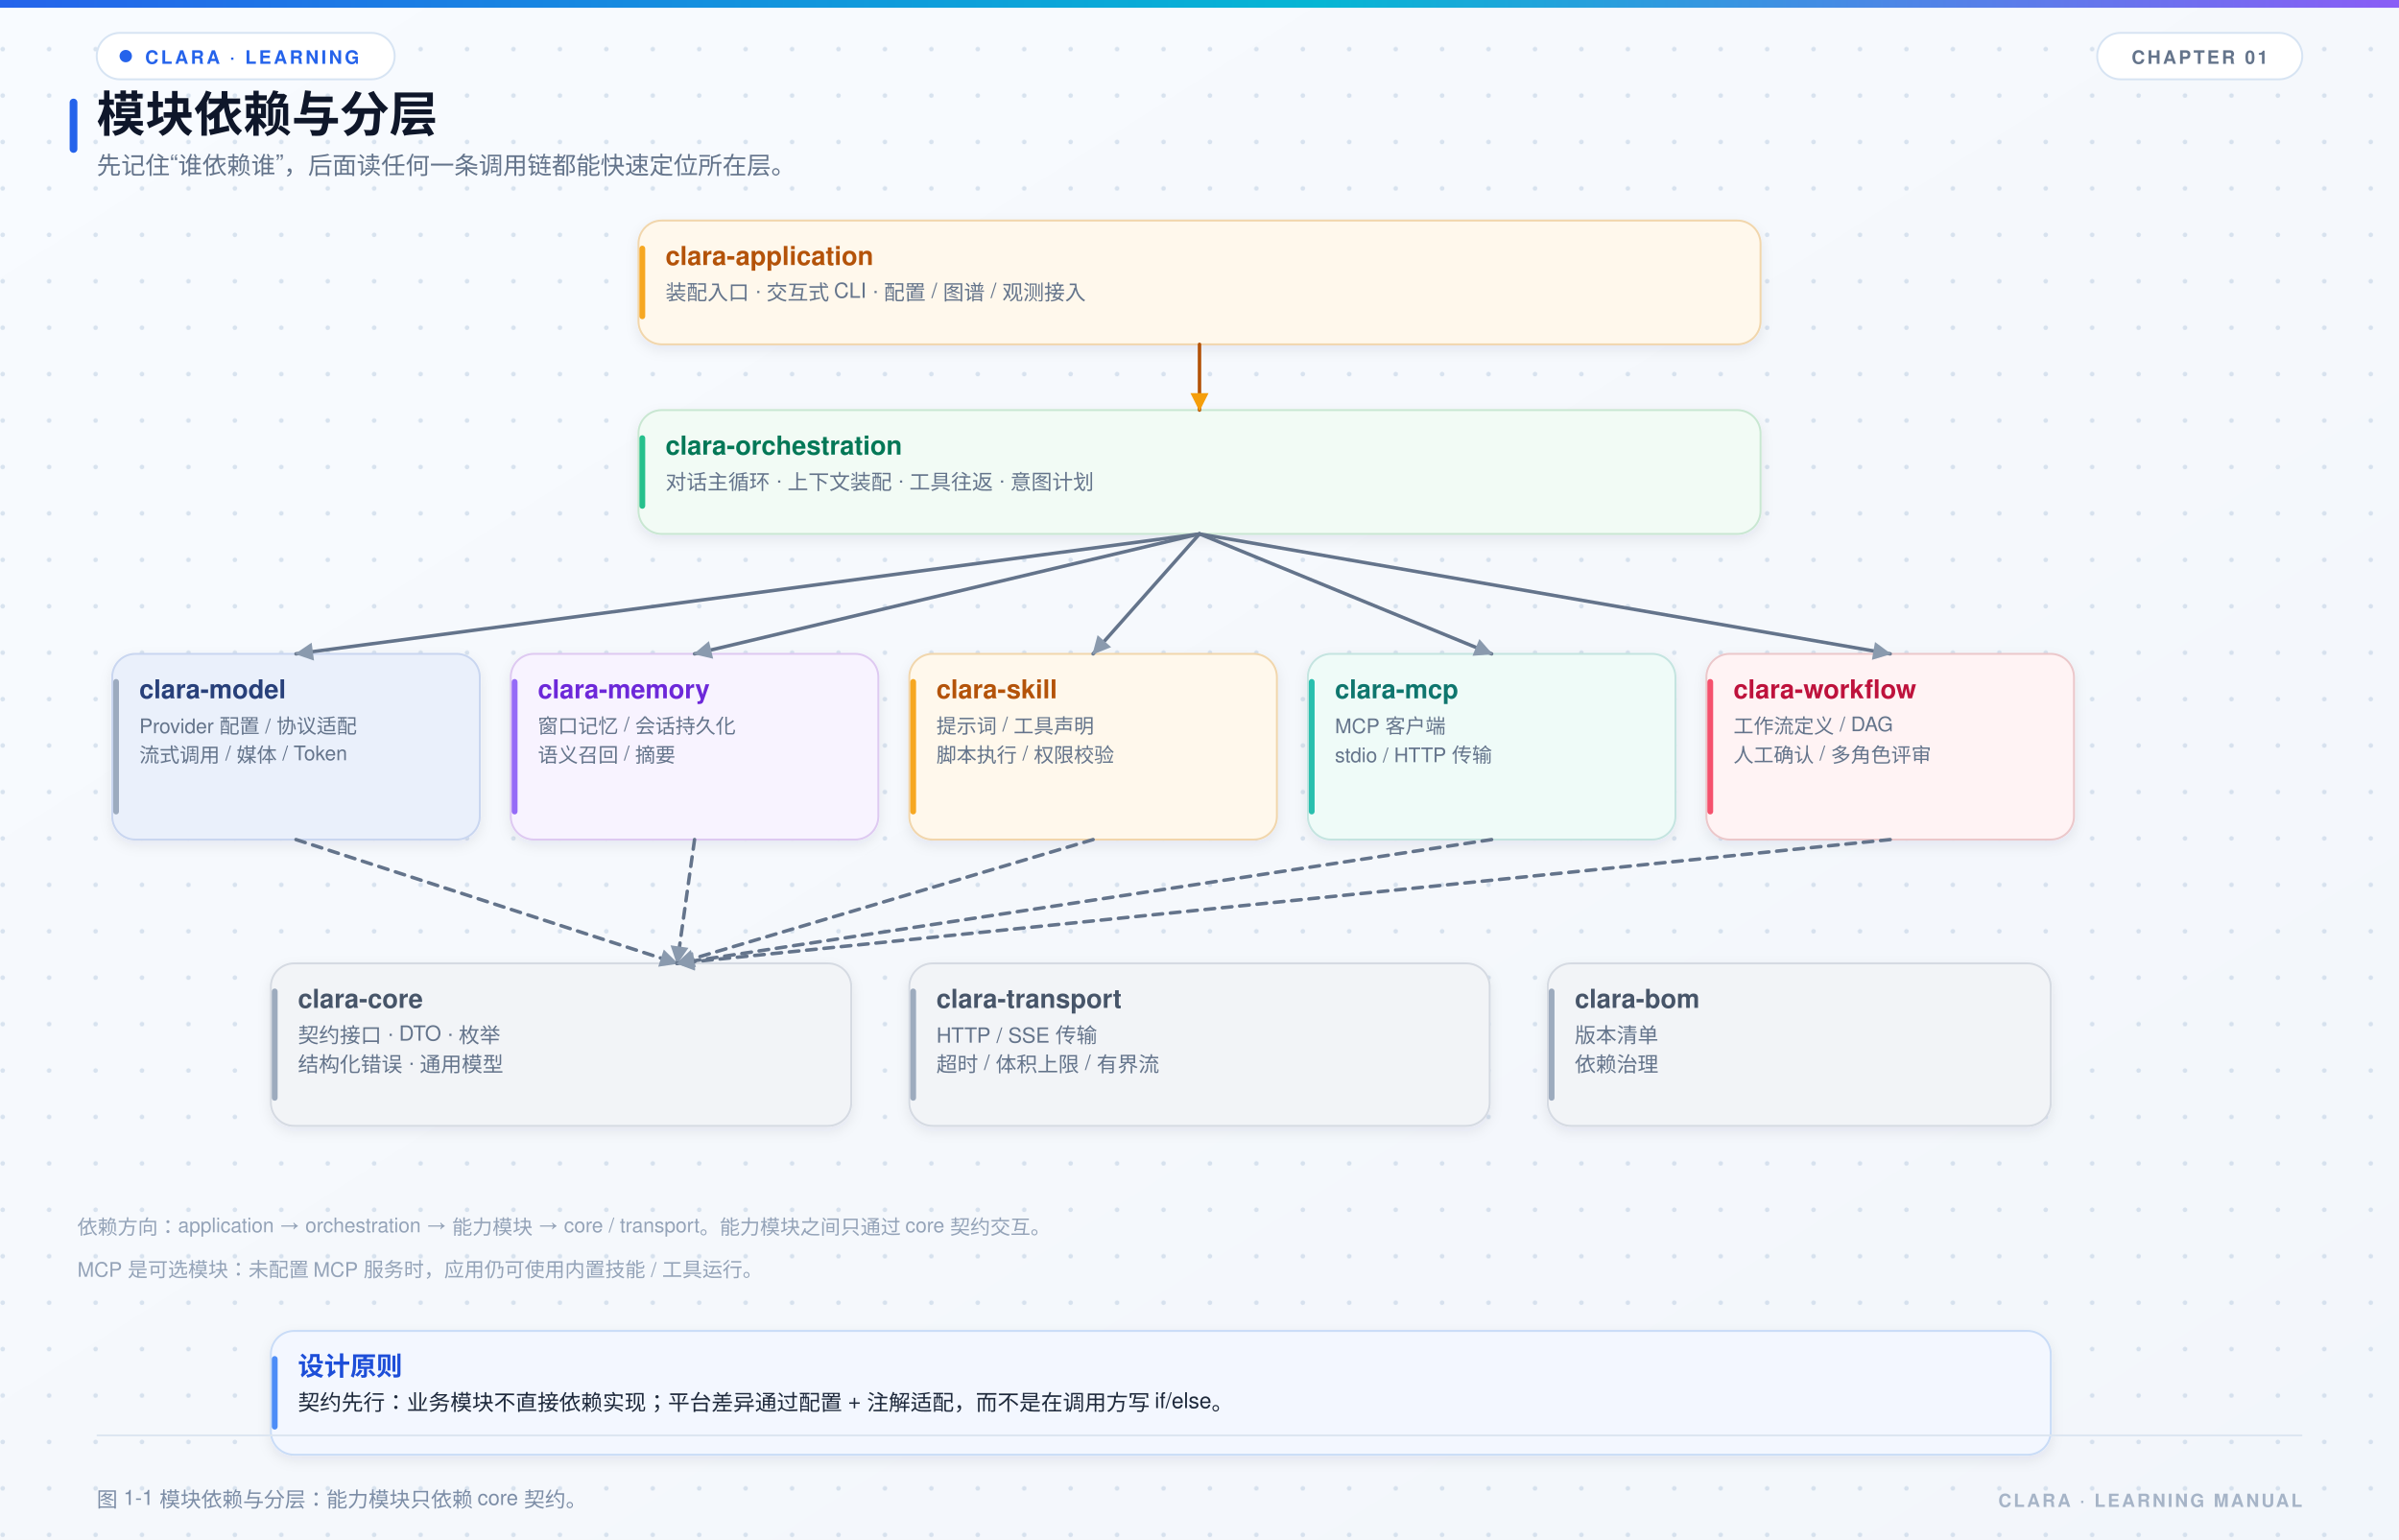
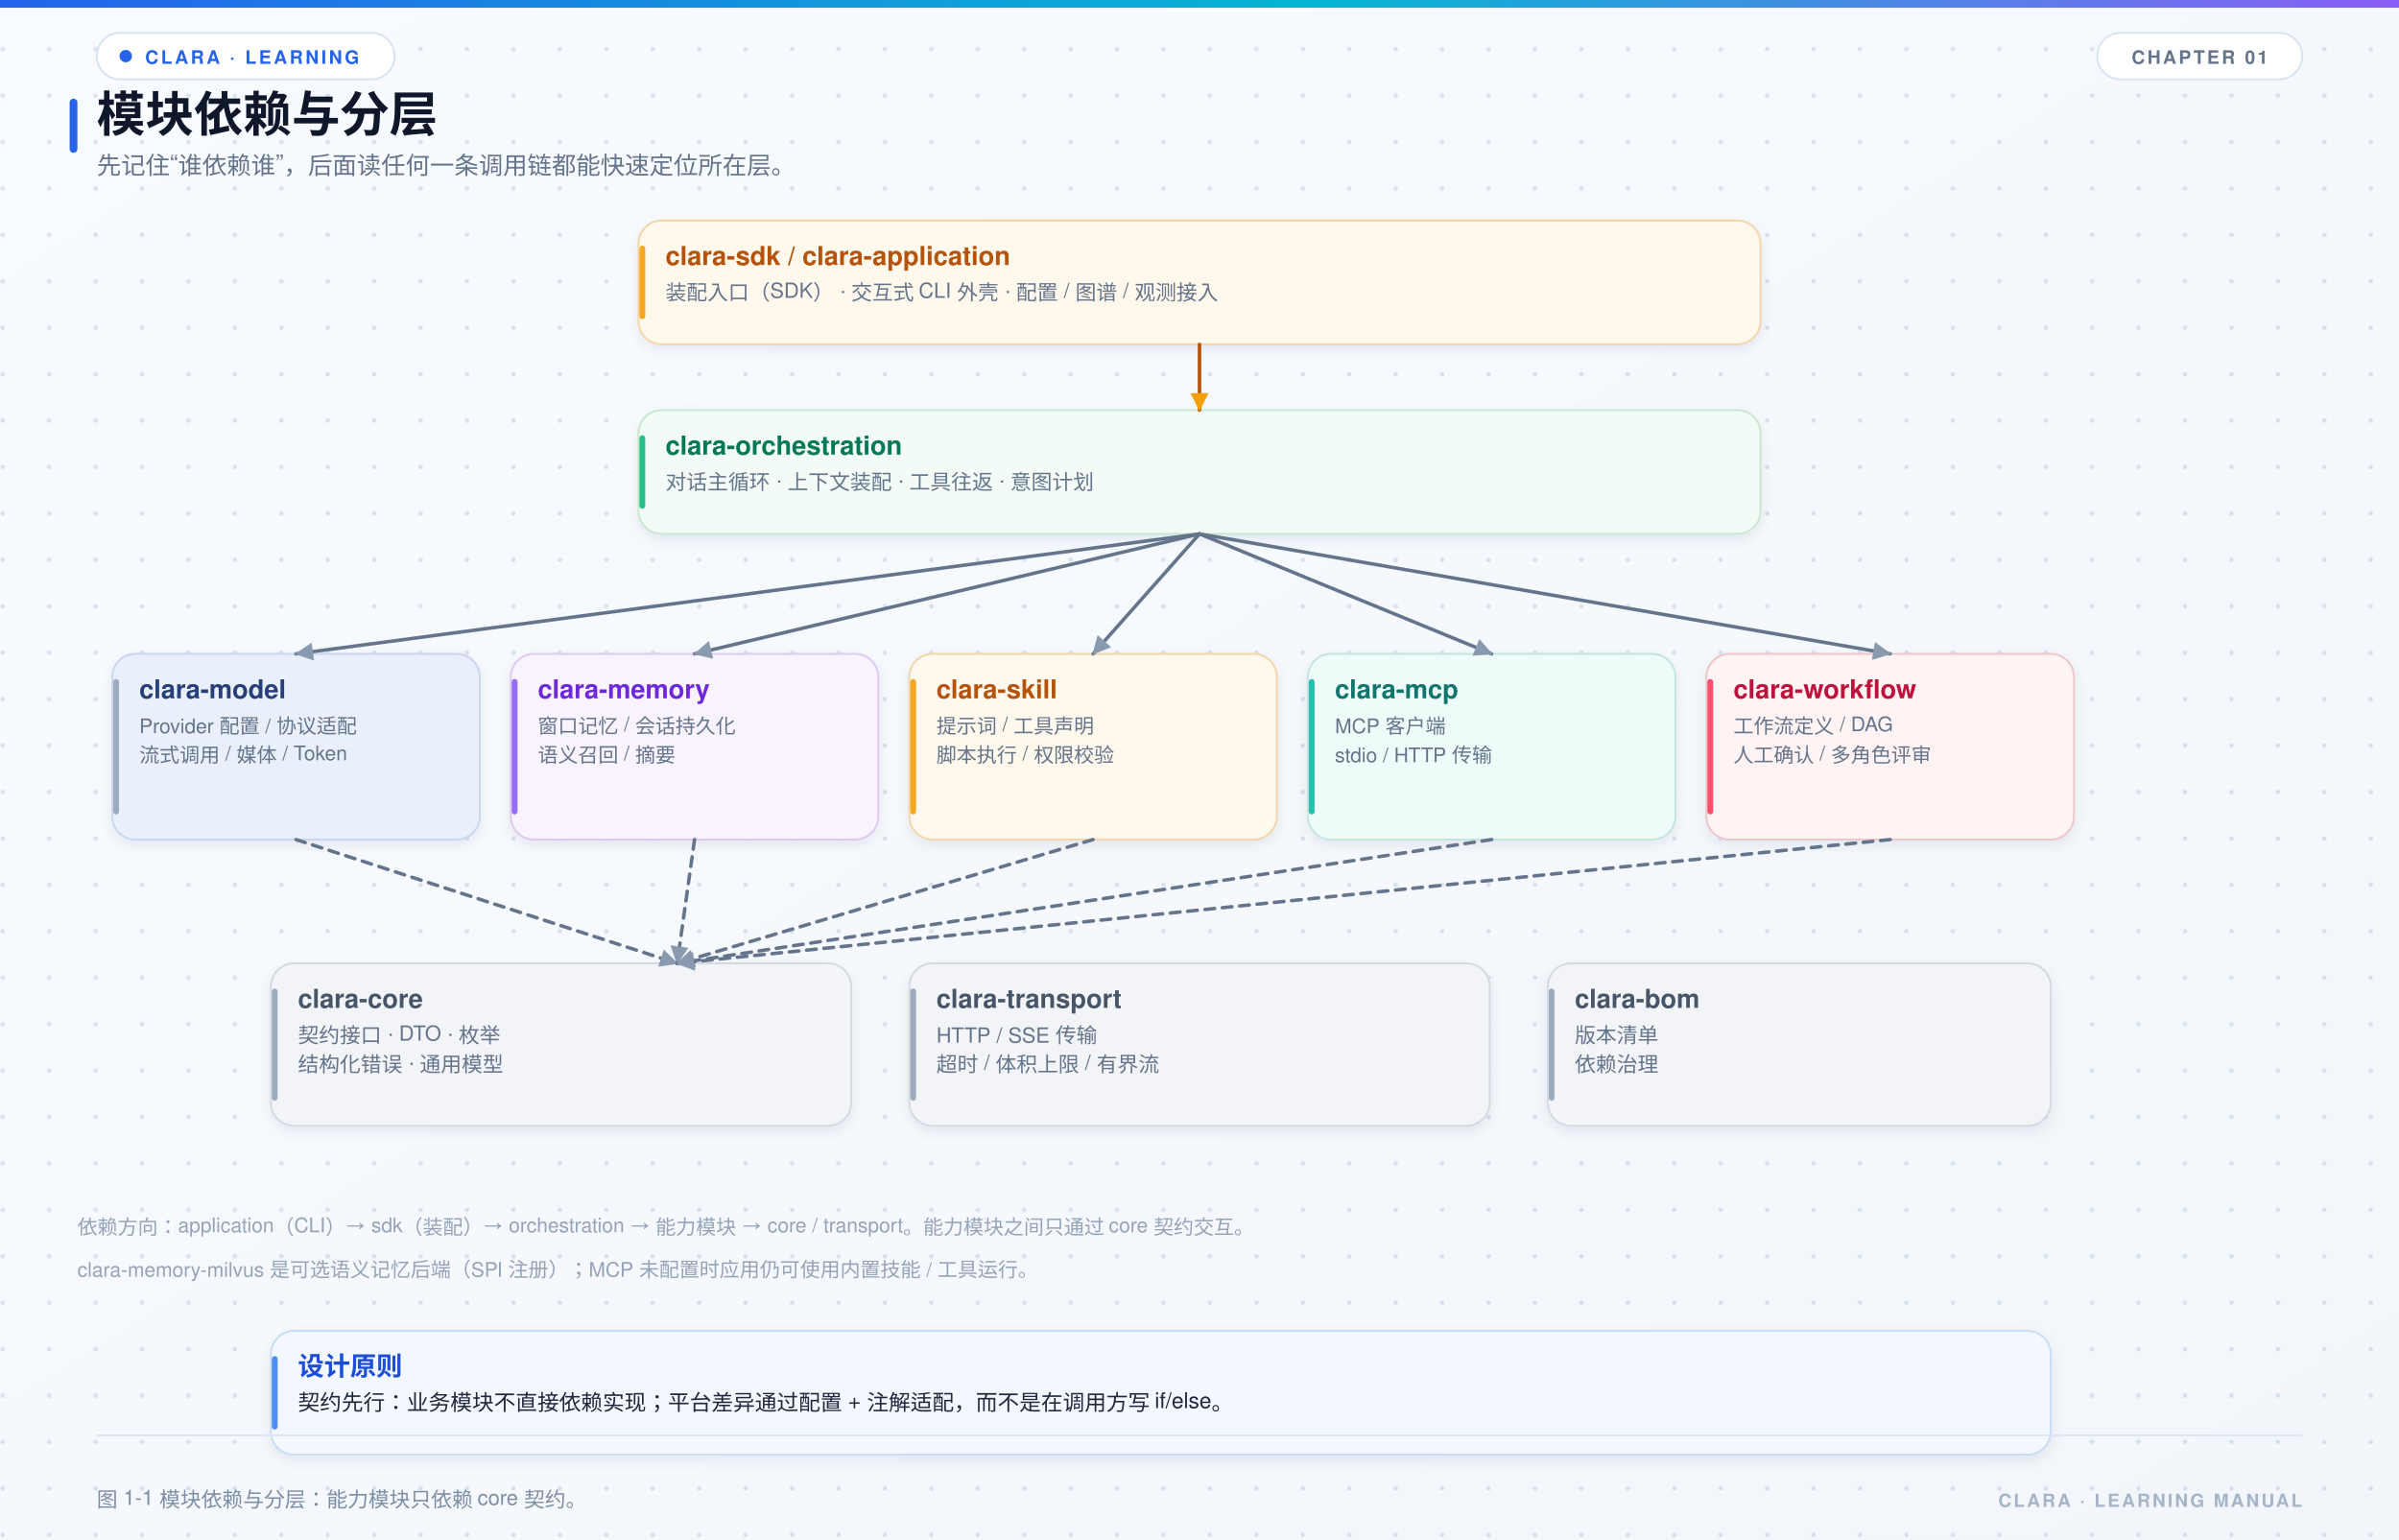
<svg xmlns="http://www.w3.org/2000/svg" viewBox="0 0 1240 796" width="1240" height="796" font-family="'Segoe UI Variable','Segoe UI','Microsoft YaHei UI','Microsoft YaHei',Helvetica,Arial,sans-serif">
  <defs>
    <linearGradient id="bgGrad" x1="0" y1="0" x2="1" y2="1">
      <stop offset="0" stop-color="#F8FBFF" />
      <stop offset="0.55" stop-color="#F5F8FC" />
      <stop offset="1" stop-color="#F2F6FB" />
    </linearGradient>
    <linearGradient id="topLine" x1="0" y1="0" x2="1" y2="0">
      <stop offset="0" stop-color="#2563EB" />
      <stop offset="0.55" stop-color="#06B6D4" />
      <stop offset="1" stop-color="#8B5CF6" />
    </linearGradient>
    <linearGradient id="divider" x1="0" y1="0" x2="1" y2="0">
      <stop offset="0" stop-color="#BFD3EC" />
      <stop offset="1" stop-color="#E4EDF7" stop-opacity="0" />
    </linearGradient>
    <pattern id="dotGrid" width="24" height="24" patternUnits="userSpaceOnUse">
      <circle cx="1.4" cy="1.4" r="1.2" fill="#AFC3DB" opacity="0.42" />
    </pattern>
    <filter id="cardShadow" x="-12%" y="-18%" width="124%" height="142%">
      <feDropShadow dx="0" dy="2.5" stdDeviation="3.2" flood-color="#22324A" flood-opacity="0.075" />
    </filter>
    <marker id="arrowGray" viewBox="0 0 10 10" refX="8.5" refY="5" markerWidth="6.5" markerHeight="6.5" orient="auto-start-reverse">
      <path d="M1,1 L9,5 L1,9 z" fill="#8A9AAE" />
    </marker>
    <marker id="arrowDark" viewBox="0 0 10 10" refX="8.5" refY="5" markerWidth="6.5" markerHeight="6.5" orient="auto-start-reverse">
      <path d="M1,1 L9,5 L1,9 z" fill="#64748B" />
    </marker>
    <marker id="arrowBlue" viewBox="0 0 10 10" refX="8.5" refY="5" markerWidth="6.5" markerHeight="6.5" orient="auto-start-reverse">
      <path d="M1,1 L9,5 L1,9 z" fill="#3B82F6" />
    </marker>
    <marker id="arrowGreen" viewBox="0 0 10 10" refX="8.5" refY="5" markerWidth="6.5" markerHeight="6.5" orient="auto-start-reverse">
      <path d="M1,1 L9,5 L1,9 z" fill="#10B981" />
    </marker>
    <marker id="arrowOrange" viewBox="0 0 10 10" refX="8.5" refY="5" markerWidth="6.5" markerHeight="6.5" orient="auto-start-reverse">
      <path d="M1,1 L9,5 L1,9 z" fill="#F59E0B" />
    </marker>
    <marker id="arrowPurple" viewBox="0 0 10 10" refX="8.5" refY="5" markerWidth="6.5" markerHeight="6.5" orient="auto-start-reverse">
      <path d="M1,1 L9,5 L1,9 z" fill="#8B5CF6" />
    </marker>
    <marker id="arrowRed" viewBox="0 0 10 10" refX="8.5" refY="5" markerWidth="6.5" markerHeight="6.5" orient="auto-start-reverse">
      <path d="M1,1 L9,5 L1,9 z" fill="#F43F5E" />
    </marker>
  </defs>
  <rect x="0" y="0" width="1240" height="796" fill="url(#bgGrad)" />
  <rect x="0" y="0" width="1240" height="796" fill="url(#dotGrid)" />
  <rect x="0" y="0" width="1240" height="4" fill="url(#topLine)" />
  <g>
    <rect x="50" y="17" width="154" height="24" rx="12" fill="#FFFFFF" stroke="#D7E4F3" stroke-width="1" />
    <circle cx="65" cy="29" r="3.2" fill="#2563EB" />
    <text x="75" y="33" font-size="9.6" font-weight="700" fill="#2563EB" letter-spacing="1.25">CLARA · LEARNING</text>
    <rect x="1084" y="17" width="106" height="24" rx="12" fill="#FFFFFF" stroke="#D7E4F3" stroke-width="1" />
    <text x="1137" y="33" font-size="9.6" font-weight="700" fill="#64748B" text-anchor="middle" letter-spacing="1.2">CHAPTER 01</text>
  </g>
  <rect x="36" y="51" width="4" height="28" rx="2" fill="#2563EB" />
  <text x="50" y="68" font-size="25" font-weight="700" fill="#0F172A" letter-spacing="0.2">模块依赖与分层</text>
  <text x="50" y="90" font-size="12.6" font-weight="400" fill="#64748B">先记住“谁依赖谁”，后面读任何一条调用链都能快速定位所在层。</text>
  <line x1="50" y1="104" x2="1190" y2="104" stroke="url(#divider)" stroke-width="1" />
  <g transform="translate(0,28)">
    <rect x="330" y="86" width="580" height="64" rx="12" fill="#FFF8EC" stroke="#F1D6AC" filter="url(#cardShadow)" stroke-width="1" />
    <rect x="330.5" y="99.0" width="3" height="38.0" rx="1.5" fill="#F59E0B" opacity="0.9" />
-     <text x="344" y="109" font-size="13.5" font-weight="700" fill="#B45309" text-anchor="start">clara-application</text>
-     <text x="344" y="127" font-size="10.8" font-weight="400" fill="#64748B" text-anchor="start">装配入口 · 交互式 CLI · 配置 / 图谱 / 观测接入</text>
+     <text x="344" y="109" font-size="13.5" font-weight="700" fill="#B45309" text-anchor="start">clara-sdk / clara-application</text>
+     <text x="344" y="127" font-size="10.8" font-weight="400" fill="#64748B" text-anchor="start">装配入口（SDK） · 交互式 CLI 外壳 · 配置 / 图谱 / 观测接入</text>
    <rect x="330" y="184" width="580" height="64" rx="12" fill="#F2FBF5" stroke="#C9E7D2" filter="url(#cardShadow)" stroke-width="1" />
    <rect x="330.5" y="197.0" width="3" height="38.0" rx="1.5" fill="#10B981" opacity="0.9" />
    <text x="344" y="207" font-size="13.5" font-weight="700" fill="#047857" text-anchor="start">clara-orchestration</text>
    <text x="344" y="225" font-size="10.8" font-weight="400" fill="#64748B" text-anchor="start">对话主循环 · 上下文装配 · 工具往返 · 意图计划</text>
    <line x1="620" y1="150" x2="620" y2="184" stroke="#B45309" stroke-width="1.8" marker-end="url(#arrowOrange)" stroke-linecap="round" stroke-linejoin="round" />
    <rect x="58" y="310" width="190" height="96" rx="12" fill="#EAF0FB" stroke="#C9D6F0" filter="url(#cardShadow)" stroke-width="1" />
    <rect x="58.5" y="323.0" width="3" height="70.0" rx="1.5" fill="#94A3B8" opacity="0.9" />
    <text x="72" y="333" font-size="13.5" font-weight="700" fill="#28407A" text-anchor="start">clara-model</text>
    <text x="72" y="351" font-size="10.4" font-weight="400" fill="#64748B" text-anchor="start">Provider 配置 / 协议适配</text>
    <text x="72" y="366" font-size="10.4" font-weight="400" fill="#64748B" text-anchor="start">流式调用 / 媒体 / Token</text>
    <line x1="620" y1="248" x2="153" y2="310" stroke="#64748B" stroke-width="1.8" marker-end="url(#arrowGray)" stroke-linecap="round" stroke-linejoin="round" />
    <rect x="264" y="310" width="190" height="96" rx="12" fill="#F8F3FF" stroke="#DEC9F1" filter="url(#cardShadow)" stroke-width="1" />
    <rect x="264.5" y="323.0" width="3" height="70.0" rx="1.5" fill="#8B5CF6" opacity="0.9" />
    <text x="278" y="333" font-size="13.5" font-weight="700" fill="#6D28D9" text-anchor="start">clara-memory</text>
    <text x="278" y="351" font-size="10.4" font-weight="400" fill="#64748B" text-anchor="start">窗口记忆 / 会话持久化</text>
    <text x="278" y="366" font-size="10.4" font-weight="400" fill="#64748B" text-anchor="start">语义召回 / 摘要</text>
    <line x1="620" y1="248" x2="359" y2="310" stroke="#64748B" stroke-width="1.8" marker-end="url(#arrowGray)" stroke-linecap="round" stroke-linejoin="round" />
    <rect x="470" y="310" width="190" height="96" rx="12" fill="#FFF8EC" stroke="#F1D6AC" filter="url(#cardShadow)" stroke-width="1" />
    <rect x="470.5" y="323.0" width="3" height="70.0" rx="1.5" fill="#F59E0B" opacity="0.9" />
    <text x="484" y="333" font-size="13.5" font-weight="700" fill="#B45309" text-anchor="start">clara-skill</text>
    <text x="484" y="351" font-size="10.4" font-weight="400" fill="#64748B" text-anchor="start">提示词 / 工具声明</text>
    <text x="484" y="366" font-size="10.4" font-weight="400" fill="#64748B" text-anchor="start">脚本执行 / 权限校验</text>
    <line x1="620" y1="248" x2="565" y2="310" stroke="#64748B" stroke-width="1.8" marker-end="url(#arrowGray)" stroke-linecap="round" stroke-linejoin="round" />
    <rect x="676" y="310" width="190" height="96" rx="12" fill="#EFFBF8" stroke="#C4E4E0" filter="url(#cardShadow)" stroke-width="1" />
    <rect x="676.5" y="323.0" width="3" height="70.0" rx="1.5" fill="#14B8A6" opacity="0.9" />
    <text x="690" y="333" font-size="13.5" font-weight="700" fill="#0F766E" text-anchor="start">clara-mcp</text>
    <text x="690" y="351" font-size="10.4" font-weight="400" fill="#64748B" text-anchor="start">MCP 客户端</text>
    <text x="690" y="366" font-size="10.4" font-weight="400" fill="#64748B" text-anchor="start">stdio / HTTP 传输</text>
    <line x1="620" y1="248" x2="771" y2="310" stroke="#64748B" stroke-width="1.8" marker-end="url(#arrowGray)" stroke-linecap="round" stroke-linejoin="round" />
    <rect x="882" y="310" width="190" height="96" rx="12" fill="#FFF3F4" stroke="#EBC7CA" filter="url(#cardShadow)" stroke-width="1" />
    <rect x="882.5" y="323.0" width="3" height="70.0" rx="1.5" fill="#F43F5E" opacity="0.9" />
    <text x="896" y="333" font-size="13.5" font-weight="700" fill="#BE123C" text-anchor="start">clara-workflow</text>
    <text x="896" y="351" font-size="10.4" font-weight="400" fill="#64748B" text-anchor="start">工作流定义 / DAG</text>
    <text x="896" y="366" font-size="10.4" font-weight="400" fill="#64748B" text-anchor="start">人工确认 / 多角色评审</text>
    <line x1="620" y1="248" x2="977" y2="310" stroke="#64748B" stroke-width="1.8" marker-end="url(#arrowGray)" stroke-linecap="round" stroke-linejoin="round" />
    <rect x="140" y="470" width="300" height="84" rx="12" fill="#F2F4F7" stroke="#D5DAE2" filter="url(#cardShadow)" stroke-width="1" />
    <rect x="140.5" y="483.0" width="3" height="58.0" rx="1.5" fill="#94A3B8" opacity="0.9" />
    <text x="154" y="493" font-size="13.5" font-weight="700" fill="#475569" text-anchor="start">clara-core</text>
    <text x="154" y="511" font-size="10.8" font-weight="400" fill="#64748B" text-anchor="start">契约接口 · DTO · 枚举</text>
    <text x="154" y="526" font-size="10.8" font-weight="400" fill="#64748B" text-anchor="start">结构化错误 · 通用模型</text>
    <rect x="470" y="470" width="300" height="84" rx="12" fill="#F2F4F7" stroke="#D5DAE2" filter="url(#cardShadow)" stroke-width="1" />
    <rect x="470.5" y="483.0" width="3" height="58.0" rx="1.5" fill="#94A3B8" opacity="0.9" />
    <text x="484" y="493" font-size="13.5" font-weight="700" fill="#475569" text-anchor="start">clara-transport</text>
    <text x="484" y="511" font-size="10.8" font-weight="400" fill="#64748B" text-anchor="start">HTTP / SSE 传输</text>
    <text x="484" y="526" font-size="10.8" font-weight="400" fill="#64748B" text-anchor="start">超时 / 体积上限 / 有界流</text>
    <rect x="800" y="470" width="260" height="84" rx="12" fill="#F2F4F7" stroke="#D5DAE2" filter="url(#cardShadow)" stroke-width="1" />
    <rect x="800.5" y="483.0" width="3" height="58.0" rx="1.5" fill="#94A3B8" opacity="0.9" />
    <text x="814" y="493" font-size="13.5" font-weight="700" fill="#475569" text-anchor="start">clara-bom</text>
    <text x="814" y="511" font-size="10.8" font-weight="400" fill="#64748B" text-anchor="start">版本清单</text>
    <text x="814" y="526" font-size="10.8" font-weight="400" fill="#64748B" text-anchor="start">依赖治理</text>
    <line x1="153" y1="406" x2="350" y2="470" stroke="#64748B" stroke-width="1.8" stroke-dasharray="5 4" marker-end="url(#arrowGray)" stroke-linecap="round" stroke-linejoin="round" />
    <line x1="359" y1="406" x2="350" y2="470" stroke="#64748B" stroke-width="1.8" stroke-dasharray="5 4" marker-end="url(#arrowGray)" stroke-linecap="round" stroke-linejoin="round" />
    <line x1="565" y1="406" x2="350" y2="470" stroke="#64748B" stroke-width="1.8" stroke-dasharray="5 4" marker-end="url(#arrowGray)" stroke-linecap="round" stroke-linejoin="round" />
    <line x1="771" y1="406" x2="350" y2="470" stroke="#64748B" stroke-width="1.8" stroke-dasharray="5 4" marker-end="url(#arrowGray)" stroke-linecap="round" stroke-linejoin="round" />
    <line x1="977" y1="406" x2="350" y2="470" stroke="#64748B" stroke-width="1.8" stroke-dasharray="5 4" marker-end="url(#arrowGray)" stroke-linecap="round" stroke-linejoin="round" />
-     <text x="40" y="610" font-size="10.4" font-weight="400" fill="#94A3B8" text-anchor="start">依赖方向：application → orchestration → 能力模块 → core / transport。能力模块之间只通过 core 契约交互。</text>
-     <text x="40" y="632" font-size="10.4" font-weight="400" fill="#94A3B8" text-anchor="start">MCP 是可选模块：未配置 MCP 服务时，应用仍可使用内置技能 / 工具运行。</text>
+     <text x="40" y="610" font-size="10.4" font-weight="400" fill="#94A3B8" text-anchor="start">依赖方向：application（CLI）→ sdk（装配）→ orchestration → 能力模块 → core / transport。能力模块之间只通过 core 契约交互。</text>
+     <text x="40" y="632" font-size="10.4" font-weight="400" fill="#94A3B8" text-anchor="start">clara-memory-milvus 是可选语义记忆后端（SPI 注册）；MCP 未配置时应用仍可使用内置技能 / 工具运行。</text>
    <rect x="140" y="660" width="920" height="64" rx="12" fill="#F3F7FF" stroke="#C9DCF7" filter="url(#cardShadow)" stroke-width="1" />
    <rect x="140.5" y="673.0" width="3" height="38.0" rx="1.5" fill="#3B82F6" opacity="0.9" />
    <text x="154" y="683" font-size="13.5" font-weight="700" fill="#1D4ED8" text-anchor="start">设计原则</text>
    <text x="154" y="701" font-size="11.25" font-weight="400" fill="#1E293B" text-anchor="start">契约先行：业务模块不直接依赖实现；平台差异通过配置 + 注解适配，而不是在调用方写 if/else。</text>
  </g>
  <line x1="50" y1="742" x2="1190" y2="742" stroke="#DCE6F1" stroke-width="1" />
  <text x="50" y="779" font-size="10.8" font-weight="400" fill="#7C8DA6">图 1-1 模块依赖与分层：能力模块只依赖 core 契约。</text>
  <text x="1190" y="779" font-size="9.4" font-weight="600" fill="#A6B4C7" text-anchor="end" letter-spacing="1.1">CLARA · LEARNING MANUAL</text>
</svg>
